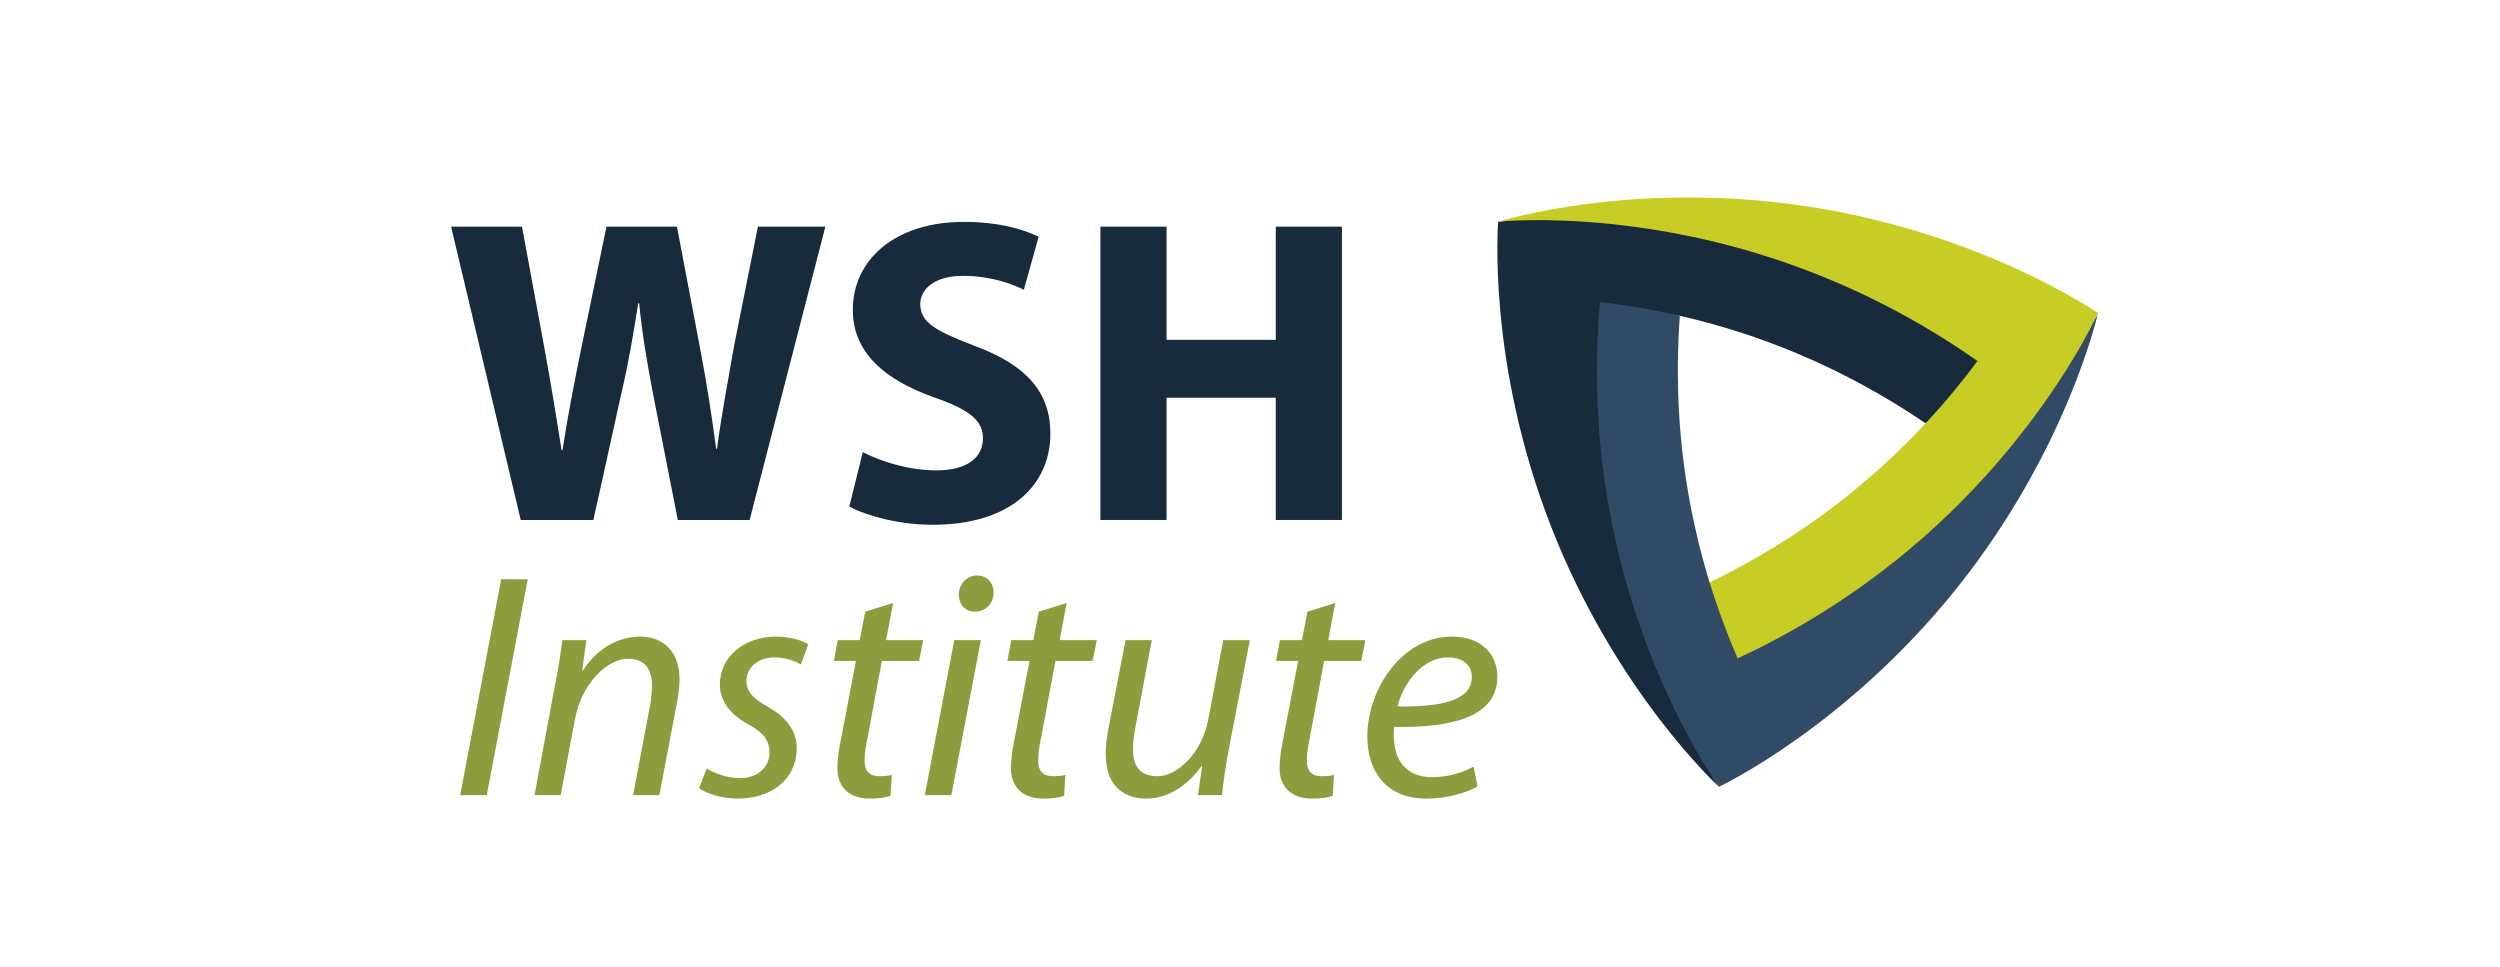
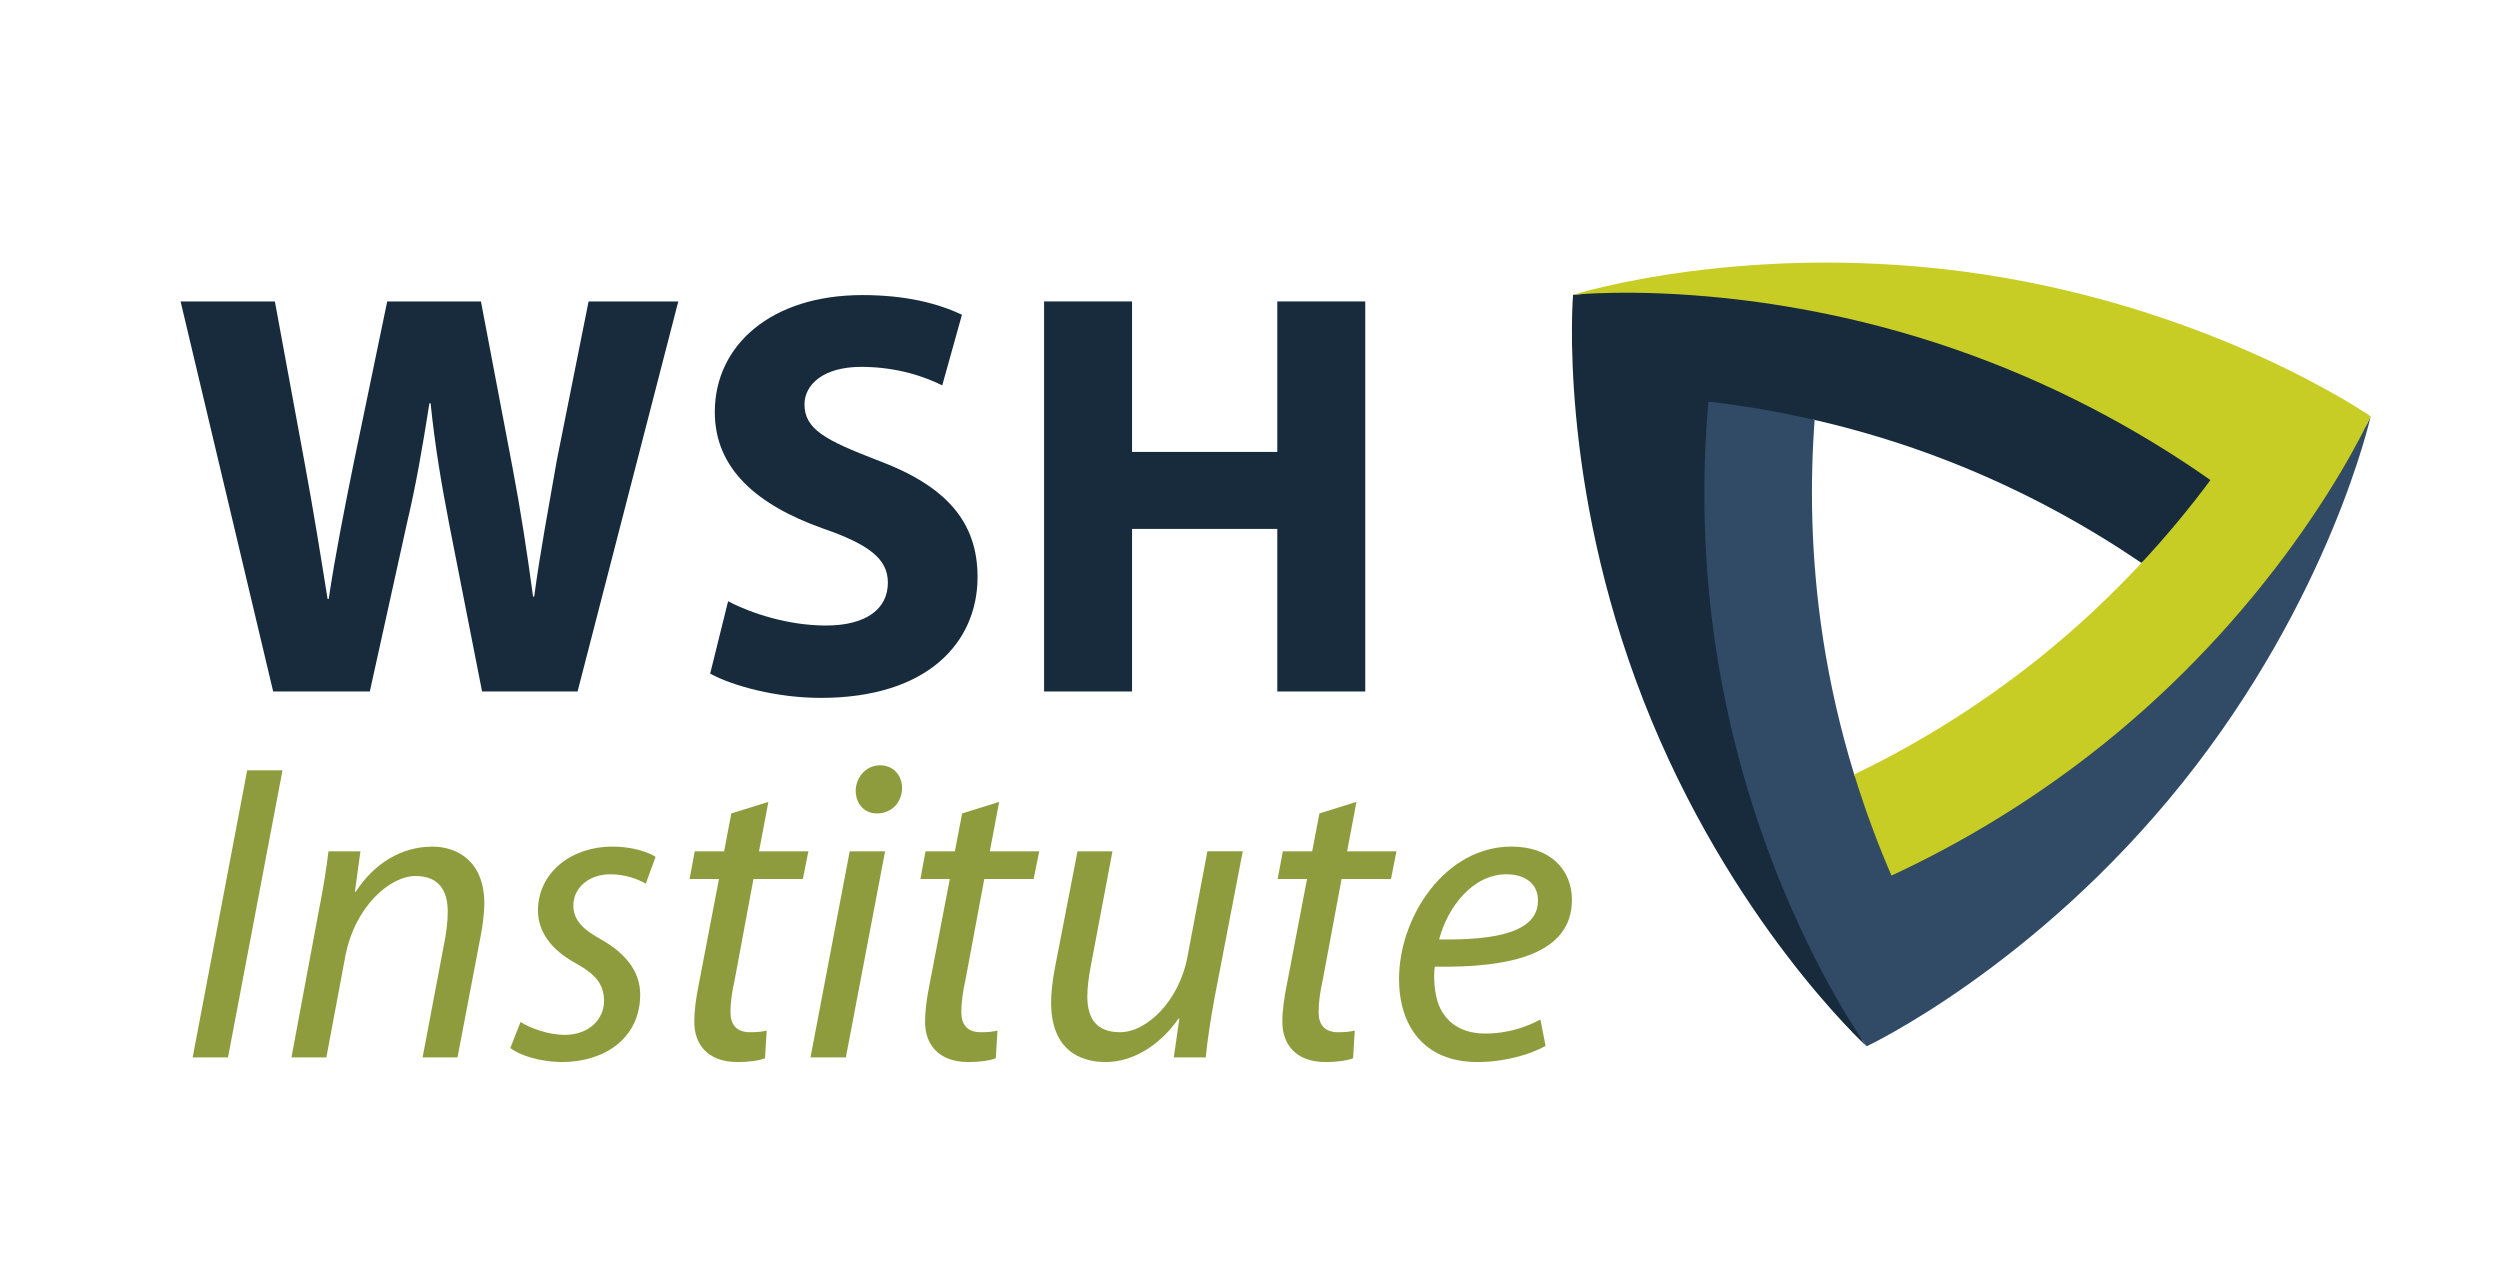
- <svg xmlns="http://www.w3.org/2000/svg" version="1.1" id="Capa_1" x="0px" y="0px" width="383px" height="148px" viewBox="0 0 383 148" enable-background="new 0 0 383 148" xml:space="preserve">
-   <path fill="#172B3C" d="M263.377,120.282c-1.393-1.318-16.183-15.695-25.551-39.679c-9.365-23.987-8.232-44.572-8.103-46.48  c1.367-0.409,12.767-3.661,28.966-3.661c6.104,0,12.217,0.46,18.168,1.368c25.454,3.884,42.72,15.158,44.31,16.226  c-0.445,1.864-5.499,21.857-21.585,41.961C283.501,110.12,265.096,119.439,263.377,120.282 M257.14,48.364  c-0.634,8.49-0.301,17.029,0.989,25.378c0.806,5.193,2.01,10.422,3.581,15.541l0.073,0.236l0.222-0.108  c7.688-3.704,14.917-8.262,21.485-13.545c4.096-3.292,8.021-6.949,11.669-10.87l0.168-0.181l-0.205-0.139  c-7.031-4.791-14.591-8.772-22.472-11.834c-4.903-1.902-10.034-3.472-15.251-4.669l-0.242-0.056L257.14,48.364z" />
-   <path fill="#172B3C" d="M237.63,80.682c9.921,25.401,25.708,39.854,25.708,39.854s-4.03-5.533-8.351-15.188  c-1.485-3.337-3.009-7.167-4.416-11.436c-1.646-4.994-3.122-10.595-4.182-16.688c-2.104-12.069-2.003-22.832-1.276-30.955  c7.49,0.866,17.105,2.755,27.46,6.771c9.049,3.516,16.594,7.834,22.432,11.813c3.123-3.364,5.762-6.612,7.944-9.547  c-6.671-4.693-15.942-10.159-27.447-14.373c-10.769-3.947-20.753-5.794-28.652-6.609c-10.52-1.095-17.327-0.362-17.327-0.362  S227.712,55.283,237.63,80.682" />
-   <path fill="#314B66" d="M299.748,90.149c17.037-21.292,21.66-42.186,21.66-42.186c-0.003-0.002-2.777,6.259-8.98,14.817  c-2.146,2.963-4.702,6.196-7.691,9.547c-3.509,3.924-7.618,7.999-12.364,11.966c-9.397,7.852-18.773,13.152-26.17,16.581  c-2.991-6.916-6.162-16.187-7.863-27.166c-1.484-9.597-1.515-18.291-0.987-25.332c-4.477-1.027-8.603-1.688-12.238-2.109  c-0.727,8.124-0.827,18.886,1.276,30.955c1.964,11.298,5.361,20.879,8.598,28.124l0.004-0.004  c4.316,9.658,8.347,15.192,8.347,15.192S282.717,111.44,299.748,90.149" />
-   <path fill="#C8CD25" d="M266.202,100.874L266.202,100.874c7.396-3.429,16.772-8.729,26.17-16.58  c8.806-7.352,15.399-15.083,20.056-21.513c6.205-8.561,8.979-14.818,8.979-14.818s-17.563-12.23-44.518-16.342  c-26.963-4.114-47.367,2.341-47.367,2.341s6.807-0.733,17.327,0.362c3.635,0.377,7.713,0.971,12.111,1.888  c5.154,1.073,10.736,2.589,16.548,4.727c11.498,4.208,20.77,9.674,27.44,14.366c-4.495,6.057-10.936,13.437-19.593,20.396  c-7.565,6.085-15.082,10.454-21.446,13.52C263.258,93.613,264.752,97.525,266.202,100.874" />
-   <path fill="#172B3C" d="M79.776,79.659L69.11,34.725h10.862l3.405,18.474c1.003,5.394,1.937,11.197,2.666,15.795h0.13  c0.737-4.93,1.802-10.333,2.937-15.934l3.803-18.334h10.797l3.601,18.936c1,5.266,1.731,10.068,2.402,15.069h0.131  c0.668-5.001,1.663-10.27,2.601-15.671l3.667-18.334h10.333l-11.602,44.934h-11.002l-3.798-19.332  c-0.87-4.531-1.6-8.731-2.131-13.868h-0.137c-0.798,5.07-1.529,9.337-2.598,13.868l-4.269,19.332H79.776z" />
-   <path fill="#172B3C" d="M132.184,69.262c2.669,1.401,6.938,2.798,11.272,2.798c4.664,0,7.134-1.932,7.134-4.933  c0-2.731-2.138-4.404-7.538-6.267c-7.463-2.667-12.4-6.801-12.4-13.396c0-7.673,6.466-13.471,17.001-13.471  c5.131,0,8.8,1.004,11.469,2.265l-2.269,8.139c-1.74-0.873-5-2.134-9.331-2.134c-4.403,0-6.538,2.065-6.538,4.329  c0,2.869,2.471,4.137,8.337,6.402c7.93,2.935,11.599,7.069,11.599,13.471c0,7.531-5.736,13.932-18.068,13.932  c-5.136,0-10.198-1.404-12.736-2.797L132.184,69.262z" />
-   <polygon fill="#172B3C" points="178.719,34.725 178.719,52.061 195.451,52.061 195.451,34.725 205.584,34.725 205.584,79.659   195.451,79.659 195.451,60.93 178.719,60.93 178.719,79.659 168.584,79.659 168.584,34.725 " />
-   <polygon fill="#8F9C3D" points="80.851,88.744 74.572,121.811 70.5,121.811 76.781,88.744 " />
-   <path fill="#8F9C3D" d="M81.884,121.811l3.135-16.821c0.537-2.657,0.884-4.961,1.131-6.918h3.679l-0.638,4.661h0.097  c2.159-3.339,5.347-5.204,8.829-5.204c2.797,0,5.985,1.615,5.985,6.576c0,1.074-0.196,2.595-0.442,3.823l-2.649,13.883H96.99  l2.6-13.739c0.149-0.879,0.296-2.008,0.296-3.035c0-2.356-0.935-4.12-3.73-4.12c-2.892,0-7.016,3.482-8.093,9.369l-2.159,11.525  H81.884z" />
-   <path fill="#8F9C3D" d="M108.271,117.737c1.081,0.688,3.144,1.478,5.106,1.478c2.744,0,4.512-1.771,4.512-3.876  c0-1.865-0.831-3.041-3.336-4.418c-2.746-1.518-4.272-3.58-4.272-6.039c0-4.165,3.589-7.354,8.637-7.354  c2.113,0,4.026,0.591,4.91,1.18l-1.129,3.093c-0.84-0.498-2.309-1.084-4.075-1.084c-2.502,0-4.267,1.57-4.267,3.583  c0,1.717,1.128,2.794,3.283,3.973c2.654,1.521,4.418,3.584,4.418,6.281c0,5-4.023,7.794-9.078,7.794  c-2.545-0.044-4.803-0.777-5.884-1.618L108.271,117.737z" />
-   <path fill="#8F9C3D" d="M136.824,92.378l-1.078,5.693h5.685l-0.632,3.188h-5.694l-2.155,11.572  c-0.293,1.328-0.493,2.554-0.493,3.782c0,1.42,0.686,2.301,2.256,2.301c0.74,0,1.372-0.05,1.917-0.192l-0.198,3.188  c-0.737,0.297-1.963,0.437-3.145,0.437c-3.577,0-4.999-2.158-4.999-4.61c0-1.372,0.196-2.749,0.537-4.462l2.307-12.016h-3.385  l0.591-3.188h3.384l0.832-4.367L136.824,92.378z" />
-   <path fill="#8F9C3D" d="M141.678,121.811l4.515-23.739h4.076l-4.518,23.739H141.678z M149.284,93.705  c-1.422,0-2.402-1.131-2.402-2.651c0.048-1.621,1.271-2.892,2.796-2.892c1.523,0,2.548,1.122,2.548,2.643  c-0.044,1.722-1.271,2.9-2.895,2.9H149.284z" />
-   <path fill="#8F9C3D" d="M163.413,92.378l-1.081,5.693h5.694l-0.642,3.188h-5.688l-2.158,11.572  c-0.294,1.328-0.487,2.554-0.487,3.782c0,1.42,0.682,2.301,2.253,2.301c0.73,0,1.372-0.05,1.912-0.192l-0.193,3.188  c-0.736,0.297-1.968,0.437-3.144,0.437c-3.58,0-5.005-2.158-5.005-4.61c0-1.372,0.196-2.749,0.541-4.462l2.31-12.016h-3.388  l0.59-3.188h3.382l0.834-4.367L163.413,92.378z" />
-   <path fill="#8F9C3D" d="M191.473,98.071l-3.239,16.821c-0.489,2.648-0.834,4.956-1.026,6.918h-3.681l0.641-4.463h-0.098  c-2.162,3.091-5.255,5-8.396,5c-3.04,0-6.279-1.469-6.279-6.861c0-1.133,0.151-2.455,0.445-4.025l2.597-13.39h4.026l-2.502,13.241  c-0.247,1.33-0.392,2.452-0.392,3.485c0,2.452,0.978,4.117,3.777,4.117c2.992,0,6.768-3.482,7.754-8.683l2.3-12.161H191.473z" />
-   <path fill="#8F9C3D" d="M204.571,92.378l-1.08,5.693h5.688l-0.632,3.188h-5.691l-2.158,11.572c-0.295,1.328-0.489,2.554-0.489,3.782  c0,1.42,0.683,2.301,2.253,2.301c0.736,0,1.374-0.05,1.912-0.192l-0.193,3.188c-0.739,0.297-1.963,0.437-3.141,0.437  c-3.581,0-5.007-2.158-5.007-4.61c0-1.372,0.197-2.749,0.544-4.462l2.3-12.016h-3.384l0.593-3.188h3.382l0.836-4.367L204.571,92.378  z" />
-   <path fill="#8F9C3D" d="M226.354,120.492c-1.761,0.977-4.658,1.855-7.844,1.855c-6.284,0-9.034-4.313-9.034-9.563  c0-7.166,5.306-15.257,12.956-15.257c4.516,0,6.961,2.699,6.961,6.131c0,6.229-7.012,7.85-15.79,7.701  c-0.196,1.033-0.048,3.238,0.49,4.516c0.932,2.158,2.843,3.188,5.296,3.188c2.802,0,4.904-0.834,6.376-1.62L226.354,120.492z   M225.478,103.707c0-1.906-1.479-2.99-3.634-2.99c-3.878,0-6.774,3.779-7.751,7.506c6.376,0.097,11.385-0.781,11.385-4.463V103.707z  " />
+ <svg xmlns="http://www.w3.org/2000/svg" version="1.1" id="Capa_1" x="0px" y="0px" width="288px" height="148px" viewBox="0 0 288 148" enable-background="new 0 0 288 148" xml:space="preserve">
+   <path fill="#172B3C" d="M215.071,120.282c-1.394-1.318-16.184-15.695-25.551-39.679c-9.365-23.987-8.232-44.572-8.104-46.48  c1.367-0.409,12.768-3.661,28.966-3.661c6.104,0,12.218,0.46,18.168,1.368c25.454,3.884,42.72,15.158,44.311,16.226  c-0.445,1.864-5.499,21.857-21.585,41.961C235.195,110.12,216.789,119.439,215.071,120.282 M208.833,48.364  c-0.634,8.49-0.301,17.029,0.989,25.378c0.806,5.193,2.01,10.422,3.581,15.541l0.073,0.236l0.222-0.108  c7.688-3.704,14.917-8.263,21.484-13.545c4.097-3.292,8.021-6.949,11.67-10.87l0.168-0.181l-0.205-0.139  c-7.031-4.791-14.592-8.772-22.473-11.834c-4.902-1.902-10.033-3.472-15.251-4.669l-0.241-0.056L208.833,48.364z" />
+   <path fill="#172B3C" d="M189.323,80.682c9.921,25.401,25.708,39.854,25.708,39.854s-4.03-5.533-8.352-15.188  c-1.484-3.337-3.009-7.166-4.416-11.436c-1.646-4.994-3.121-10.596-4.182-16.688c-2.104-12.069-2.003-22.833-1.276-30.956  c7.49,0.866,17.105,2.755,27.46,6.771c9.05,3.516,16.595,7.834,22.433,11.813c3.123-3.364,5.762-6.612,7.943-9.547  c-6.671-4.693-15.941-10.159-27.446-14.373c-10.77-3.947-20.753-5.794-28.652-6.609c-10.52-1.095-17.327-0.362-17.327-0.362  S179.406,55.283,189.323,80.682" />
+   <path fill="#314B66" d="M251.441,90.148c17.037-21.292,21.66-42.186,21.66-42.186c-0.003-0.002-2.776,6.259-8.979,14.817  c-2.146,2.963-4.702,6.196-7.691,9.547c-3.509,3.924-7.617,7.999-12.363,11.966c-9.397,7.852-18.773,13.152-26.17,16.581  c-2.991-6.916-6.162-16.187-7.863-27.166c-1.484-9.597-1.516-18.291-0.987-25.332c-4.477-1.027-8.603-1.688-12.238-2.109  c-0.727,8.124-0.826,18.886,1.276,30.956c1.964,11.297,5.361,20.879,8.598,28.123l0.004-0.004  c4.316,9.658,8.348,15.192,8.348,15.192S234.41,111.439,251.441,90.148" />
+   <path fill="#C8CD25" d="M217.896,100.874L217.896,100.874c7.396-3.429,16.771-8.729,26.17-16.58  c8.806-7.353,15.398-15.083,20.056-21.513c6.205-8.562,8.979-14.818,8.979-14.818s-17.563-12.23-44.518-16.342  c-26.963-4.114-47.367,2.341-47.367,2.341s6.808-0.733,17.327,0.362c3.635,0.377,7.713,0.971,12.111,1.888  c5.153,1.073,10.735,2.589,16.548,4.727c11.498,4.208,20.77,9.674,27.439,14.366c-4.495,6.057-10.936,13.437-19.593,20.396  c-7.564,6.085-15.082,10.454-21.445,13.52C214.951,93.613,216.446,97.525,217.896,100.874" />
+   <path fill="#172B3C" d="M31.469,79.659L20.803,34.725h10.862l3.405,18.474c1.003,5.394,1.937,11.197,2.666,15.795h0.13  c0.737-4.93,1.802-10.333,2.937-15.934l3.804-18.334h10.797l3.601,18.936c1,5.266,1.731,10.068,2.402,15.069h0.131  c0.668-5.001,1.663-10.27,2.601-15.671l3.667-18.334h10.333L66.536,79.66H55.534l-3.798-19.332  c-0.87-4.531-1.601-8.731-2.131-13.868h-0.138c-0.798,5.07-1.528,9.337-2.598,13.868L42.602,79.66L31.469,79.659L31.469,79.659z" />
+   <path fill="#172B3C" d="M83.877,69.262c2.669,1.401,6.938,2.798,11.272,2.798c4.664,0,7.134-1.932,7.134-4.933  c0-2.731-2.138-4.404-7.538-6.267c-7.463-2.667-12.4-6.801-12.4-13.396c0-7.673,6.467-13.471,17.001-13.471  c5.132,0,8.801,1.004,11.47,2.265l-2.27,8.139c-1.74-0.873-5-2.134-9.331-2.134c-4.402,0-6.538,2.065-6.538,4.329  c0,2.869,2.472,4.137,8.337,6.402c7.931,2.935,11.6,7.069,11.6,13.471c0,7.531-5.736,13.932-18.068,13.932  c-5.136,0-10.198-1.403-12.735-2.797L83.877,69.262z" />
+   <polygon fill="#172B3C" points="130.412,34.725 130.412,52.061 147.145,52.061 147.145,34.725 157.278,34.725 157.278,79.659   147.145,79.659 147.145,60.93 130.412,60.93 130.412,79.659 120.278,79.659 120.278,34.725 " />
+   <polygon fill="#8F9C3D" points="32.544,88.744 26.265,121.811 22.194,121.811 28.474,88.744 " />
+   <path fill="#8F9C3D" d="M33.577,121.811l3.135-16.82c0.537-2.657,0.884-4.961,1.131-6.918h3.68l-0.639,4.66h0.098  c2.158-3.338,5.347-5.203,8.829-5.203c2.797,0,5.984,1.615,5.984,6.576c0,1.074-0.196,2.595-0.441,3.822l-2.649,13.883h-4.021  l2.6-13.738c0.148-0.879,0.296-2.008,0.296-3.035c0-2.355-0.935-4.12-3.73-4.12c-2.892,0-7.016,3.481-8.093,9.369l-2.159,11.524  H33.577z" />
+   <path fill="#8F9C3D" d="M59.964,117.736c1.081,0.688,3.145,1.479,5.106,1.479c2.744,0,4.512-1.771,4.512-3.876  c0-1.864-0.831-3.041-3.336-4.418c-2.746-1.519-4.272-3.58-4.272-6.039c0-4.165,3.59-7.354,8.638-7.354  c2.112,0,4.025,0.592,4.91,1.181l-1.129,3.093c-0.841-0.498-2.31-1.084-4.075-1.084c-2.502,0-4.268,1.57-4.268,3.583  c0,1.718,1.128,2.794,3.283,3.974c2.654,1.521,4.418,3.584,4.418,6.281c0,5-4.022,7.793-9.078,7.793  c-2.545-0.043-4.803-0.777-5.884-1.617L59.964,117.736z" />
+   <path fill="#8F9C3D" d="M88.518,92.378L87.44,98.07h5.685l-0.632,3.188h-5.694l-2.154,11.572c-0.293,1.328-0.493,2.554-0.493,3.782  c0,1.42,0.686,2.301,2.256,2.301c0.74,0,1.372-0.05,1.917-0.191l-0.198,3.188c-0.737,0.297-1.963,0.438-3.145,0.438  c-3.577,0-4.999-2.158-4.999-4.611c0-1.371,0.195-2.748,0.537-4.461l2.307-12.017h-3.385l0.591-3.188h3.384l0.832-4.366  L88.518,92.378z" />
+   <path fill="#8F9C3D" d="M93.371,121.811l4.515-23.738h4.076l-4.518,23.738H93.371z M100.978,93.705c-1.423,0-2.402-1.131-2.402-2.65  c0.048-1.621,1.271-2.893,2.796-2.893c1.523,0,2.548,1.122,2.548,2.643c-0.044,1.723-1.271,2.9-2.895,2.9H100.978z" />
+   <path fill="#8F9C3D" d="M115.107,92.378l-1.081,5.692h5.693l-0.642,3.188h-5.688l-2.157,11.572  c-0.294,1.328-0.487,2.554-0.487,3.782c0,1.42,0.682,2.301,2.253,2.301c0.73,0,1.372-0.05,1.912-0.191l-0.193,3.188  c-0.735,0.297-1.968,0.438-3.144,0.438c-3.58,0-5.005-2.158-5.005-4.611c0-1.371,0.195-2.748,0.541-4.461l2.31-12.017h-3.388  l0.59-3.188h3.382l0.834-4.366L115.107,92.378z" />
+   <path fill="#8F9C3D" d="M143.166,98.07l-3.239,16.822c-0.488,2.647-0.834,4.955-1.025,6.918h-3.682l0.642-4.463h-0.099  c-2.161,3.09-5.255,5-8.396,5c-3.04,0-6.279-1.47-6.279-6.861c0-1.133,0.151-2.455,0.445-4.025l2.597-13.391h4.026l-2.502,13.242  c-0.247,1.33-0.393,2.451-0.393,3.484c0,2.452,0.979,4.117,3.777,4.117c2.992,0,6.768-3.482,7.754-8.684l2.3-12.16H143.166  L143.166,98.07z" />
+   <path fill="#8F9C3D" d="M156.264,92.378l-1.079,5.692h5.688l-0.632,3.188h-5.691l-2.158,11.572  c-0.295,1.328-0.488,2.554-0.488,3.782c0,1.42,0.683,2.301,2.253,2.301c0.735,0,1.374-0.05,1.912-0.191l-0.193,3.188  c-0.739,0.297-1.963,0.438-3.141,0.438c-3.581,0-5.007-2.158-5.007-4.611c0-1.371,0.196-2.748,0.544-4.461l2.3-12.017h-3.384  l0.593-3.188h3.382l0.836-4.366L156.264,92.378z" />
+   <path fill="#8F9C3D" d="M178.047,120.492c-1.761,0.977-4.658,1.855-7.844,1.855c-6.284,0-9.034-4.313-9.034-9.563  c0-7.166,5.307-15.257,12.956-15.257c4.517,0,6.961,2.699,6.961,6.131c0,6.229-7.012,7.85-15.79,7.701  c-0.195,1.033-0.048,3.238,0.49,4.516c0.932,2.158,2.843,3.188,5.296,3.188c2.802,0,4.904-0.834,6.376-1.619L178.047,120.492z   M177.171,103.707c0-1.906-1.479-2.99-3.634-2.99c-3.878,0-6.774,3.779-7.751,7.506c6.376,0.098,11.385-0.781,11.385-4.463V103.707  L177.171,103.707z" />
</svg>
